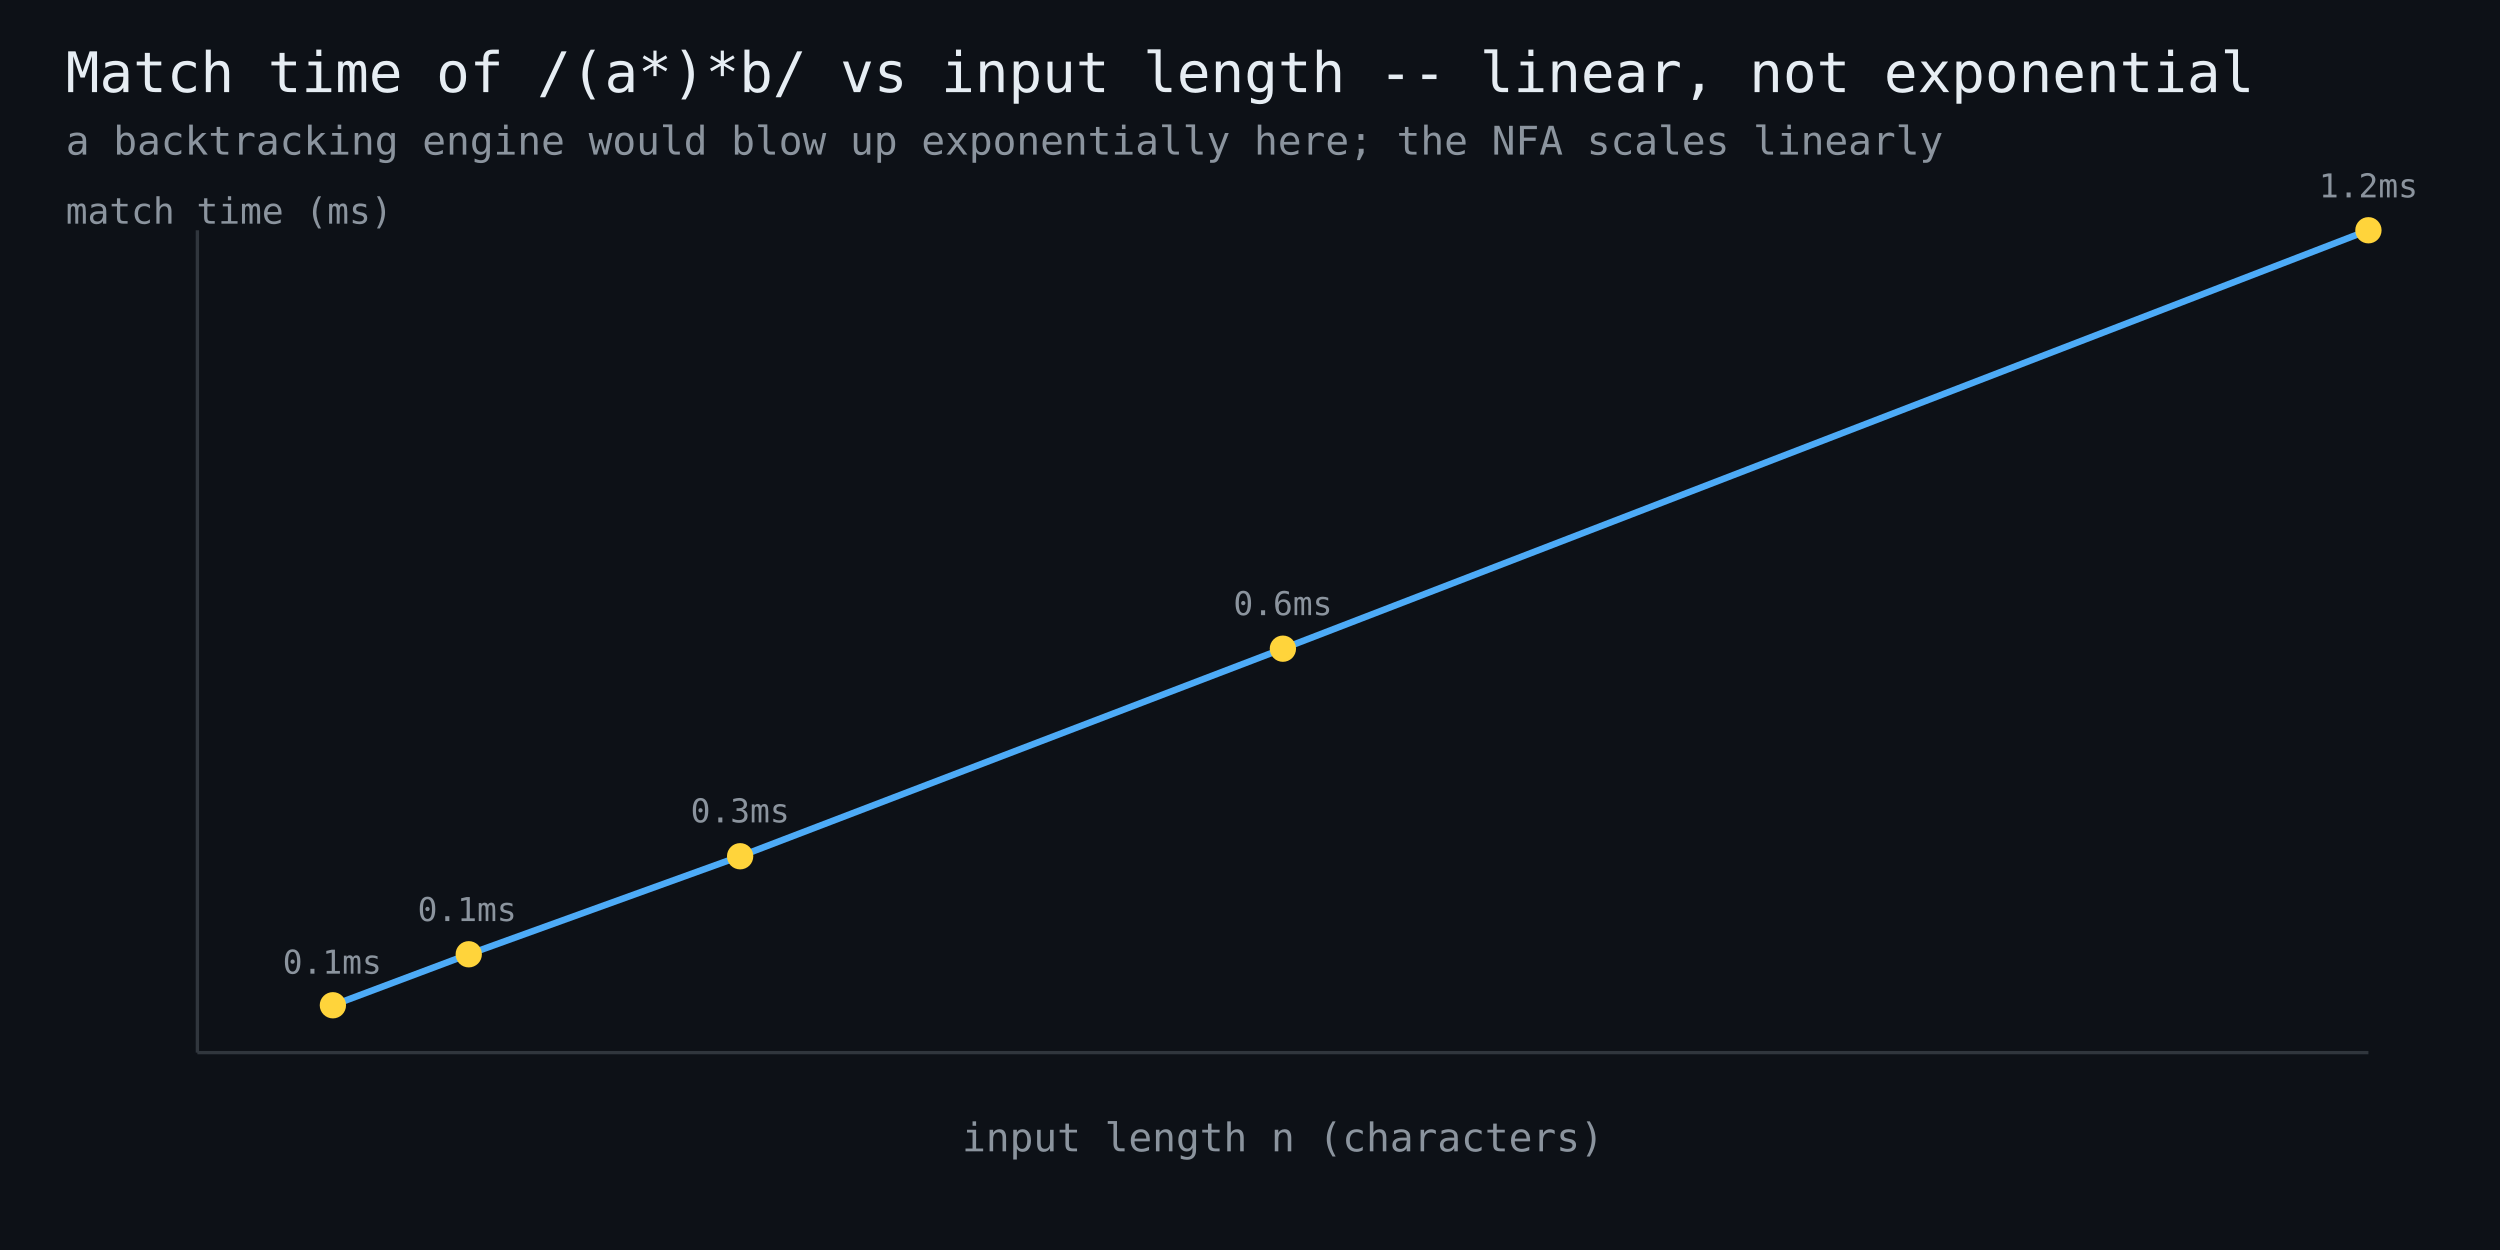
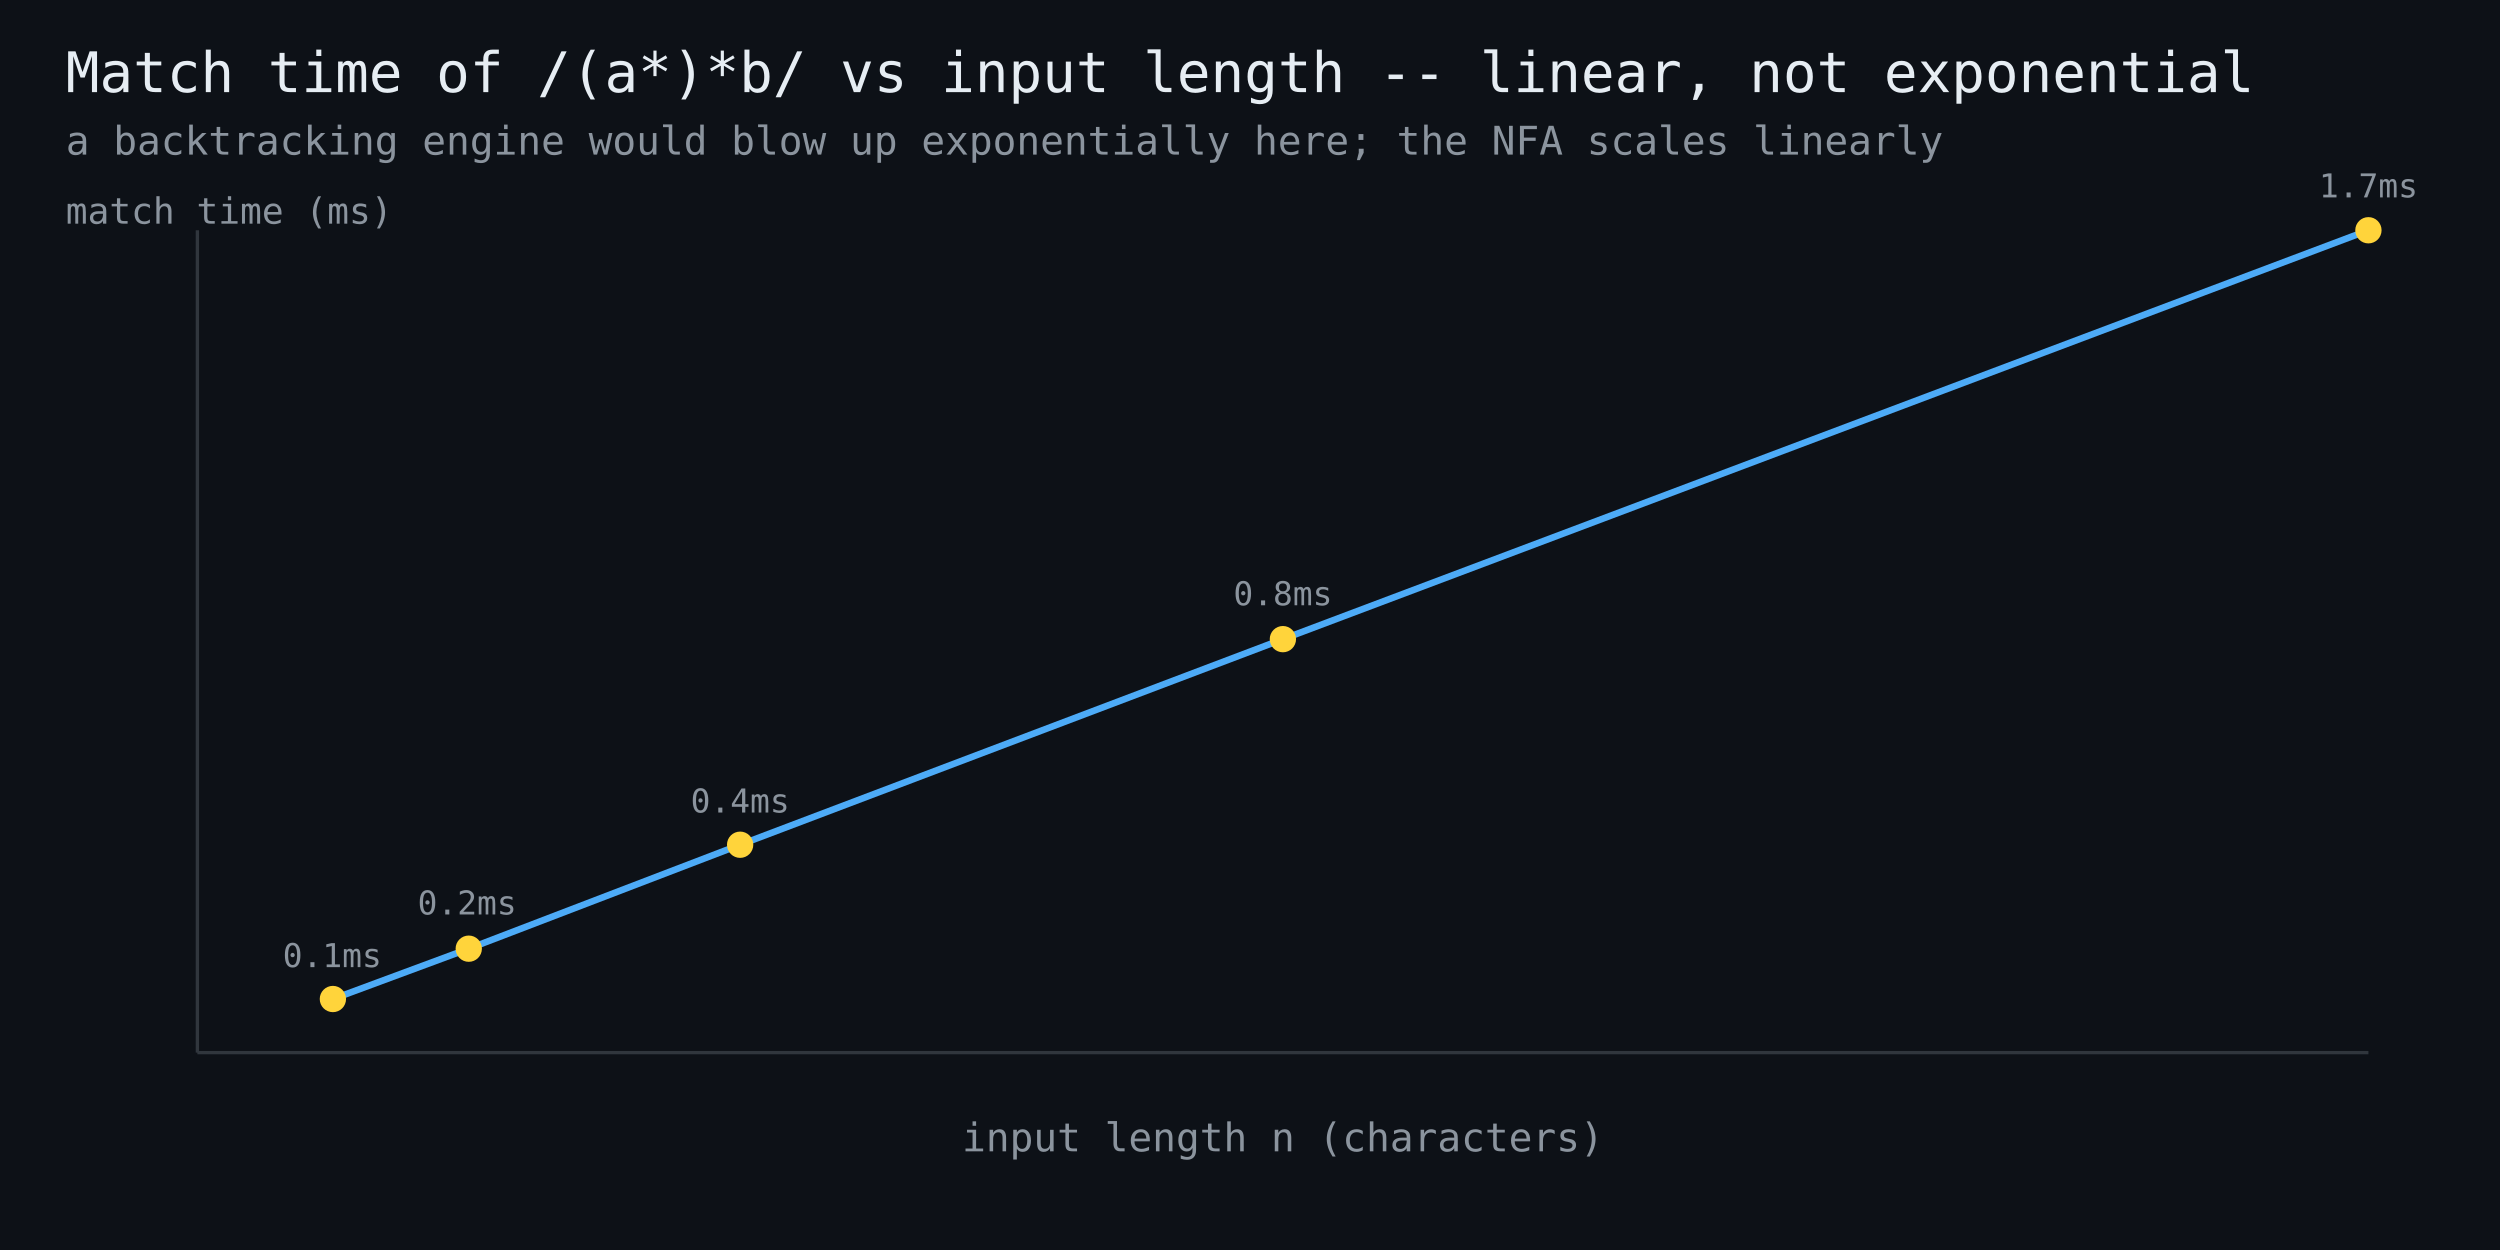
<svg xmlns="http://www.w3.org/2000/svg" width="760" height="380" viewBox="0 0 760 380" font-family="monospace">
  <rect width="760" height="380" fill="#0d1117" />
  <text x="20" y="28" fill="#e6edf3" font-size="17">Match time of /(a*)*b/ vs input length -- linear, not exponential</text>
  <text x="20" y="47" fill="#8b949e" font-size="12">a backtracking engine would blow up exponentially here; the NFA scales linearly</text>
  <line x1="60" y1="320" x2="720" y2="320" stroke="#30363d" stroke-width="1" />
  <line x1="60" y1="320" x2="60" y2="70" stroke="#30363d" stroke-width="1" />
-   <polyline points="101.2,305.6 142.5,290.1 225.0,260.3 390.0,197.2 720.0,70.0" fill="none" stroke="#4dabf7" stroke-width="2" />
-   <circle cx="101.2" cy="305.6" r="4" fill="#ffd43b" />
-   <text x="101" y="296" fill="#8b949e" font-size="10" text-anchor="middle">0.1ms</text>
-   <circle cx="142.5" cy="290.1" r="4" fill="#ffd43b" />
-   <text x="142" y="280" fill="#8b949e" font-size="10" text-anchor="middle">0.1ms</text>
-   <circle cx="225.0" cy="260.3" r="4" fill="#ffd43b" />
-   <text x="225" y="250" fill="#8b949e" font-size="10" text-anchor="middle">0.3ms</text>
-   <circle cx="390.0" cy="197.2" r="4" fill="#ffd43b" />
-   <text x="390" y="187" fill="#8b949e" font-size="10" text-anchor="middle">0.6ms</text>
+   <polyline points="101.2,303.7 142.5,288.4 225.0,256.8 390.0,194.3 720.0,70.0" fill="none" stroke="#4dabf7" stroke-width="2" />
+   <circle cx="101.2" cy="303.7" r="4" fill="#ffd43b" />
+   <text x="101" y="294" fill="#8b949e" font-size="10" text-anchor="middle">0.1ms</text>
+   <circle cx="142.5" cy="288.4" r="4" fill="#ffd43b" />
+   <text x="142" y="278" fill="#8b949e" font-size="10" text-anchor="middle">0.2ms</text>
+   <circle cx="225.0" cy="256.8" r="4" fill="#ffd43b" />
+   <text x="225" y="247" fill="#8b949e" font-size="10" text-anchor="middle">0.4ms</text>
+   <circle cx="390.0" cy="194.3" r="4" fill="#ffd43b" />
+   <text x="390" y="184" fill="#8b949e" font-size="10" text-anchor="middle">0.8ms</text>
  <circle cx="720.0" cy="70.0" r="4" fill="#ffd43b" />
-   <text x="720" y="60" fill="#8b949e" font-size="10" text-anchor="middle">1.2ms</text>
+   <text x="720" y="60" fill="#8b949e" font-size="10" text-anchor="middle">1.7ms</text>
  <text x="390" y="350" fill="#8b949e" font-size="12" text-anchor="middle">input length n (characters)</text>
  <text x="20" y="68" fill="#8b949e" font-size="11">match time (ms)</text>
</svg>
